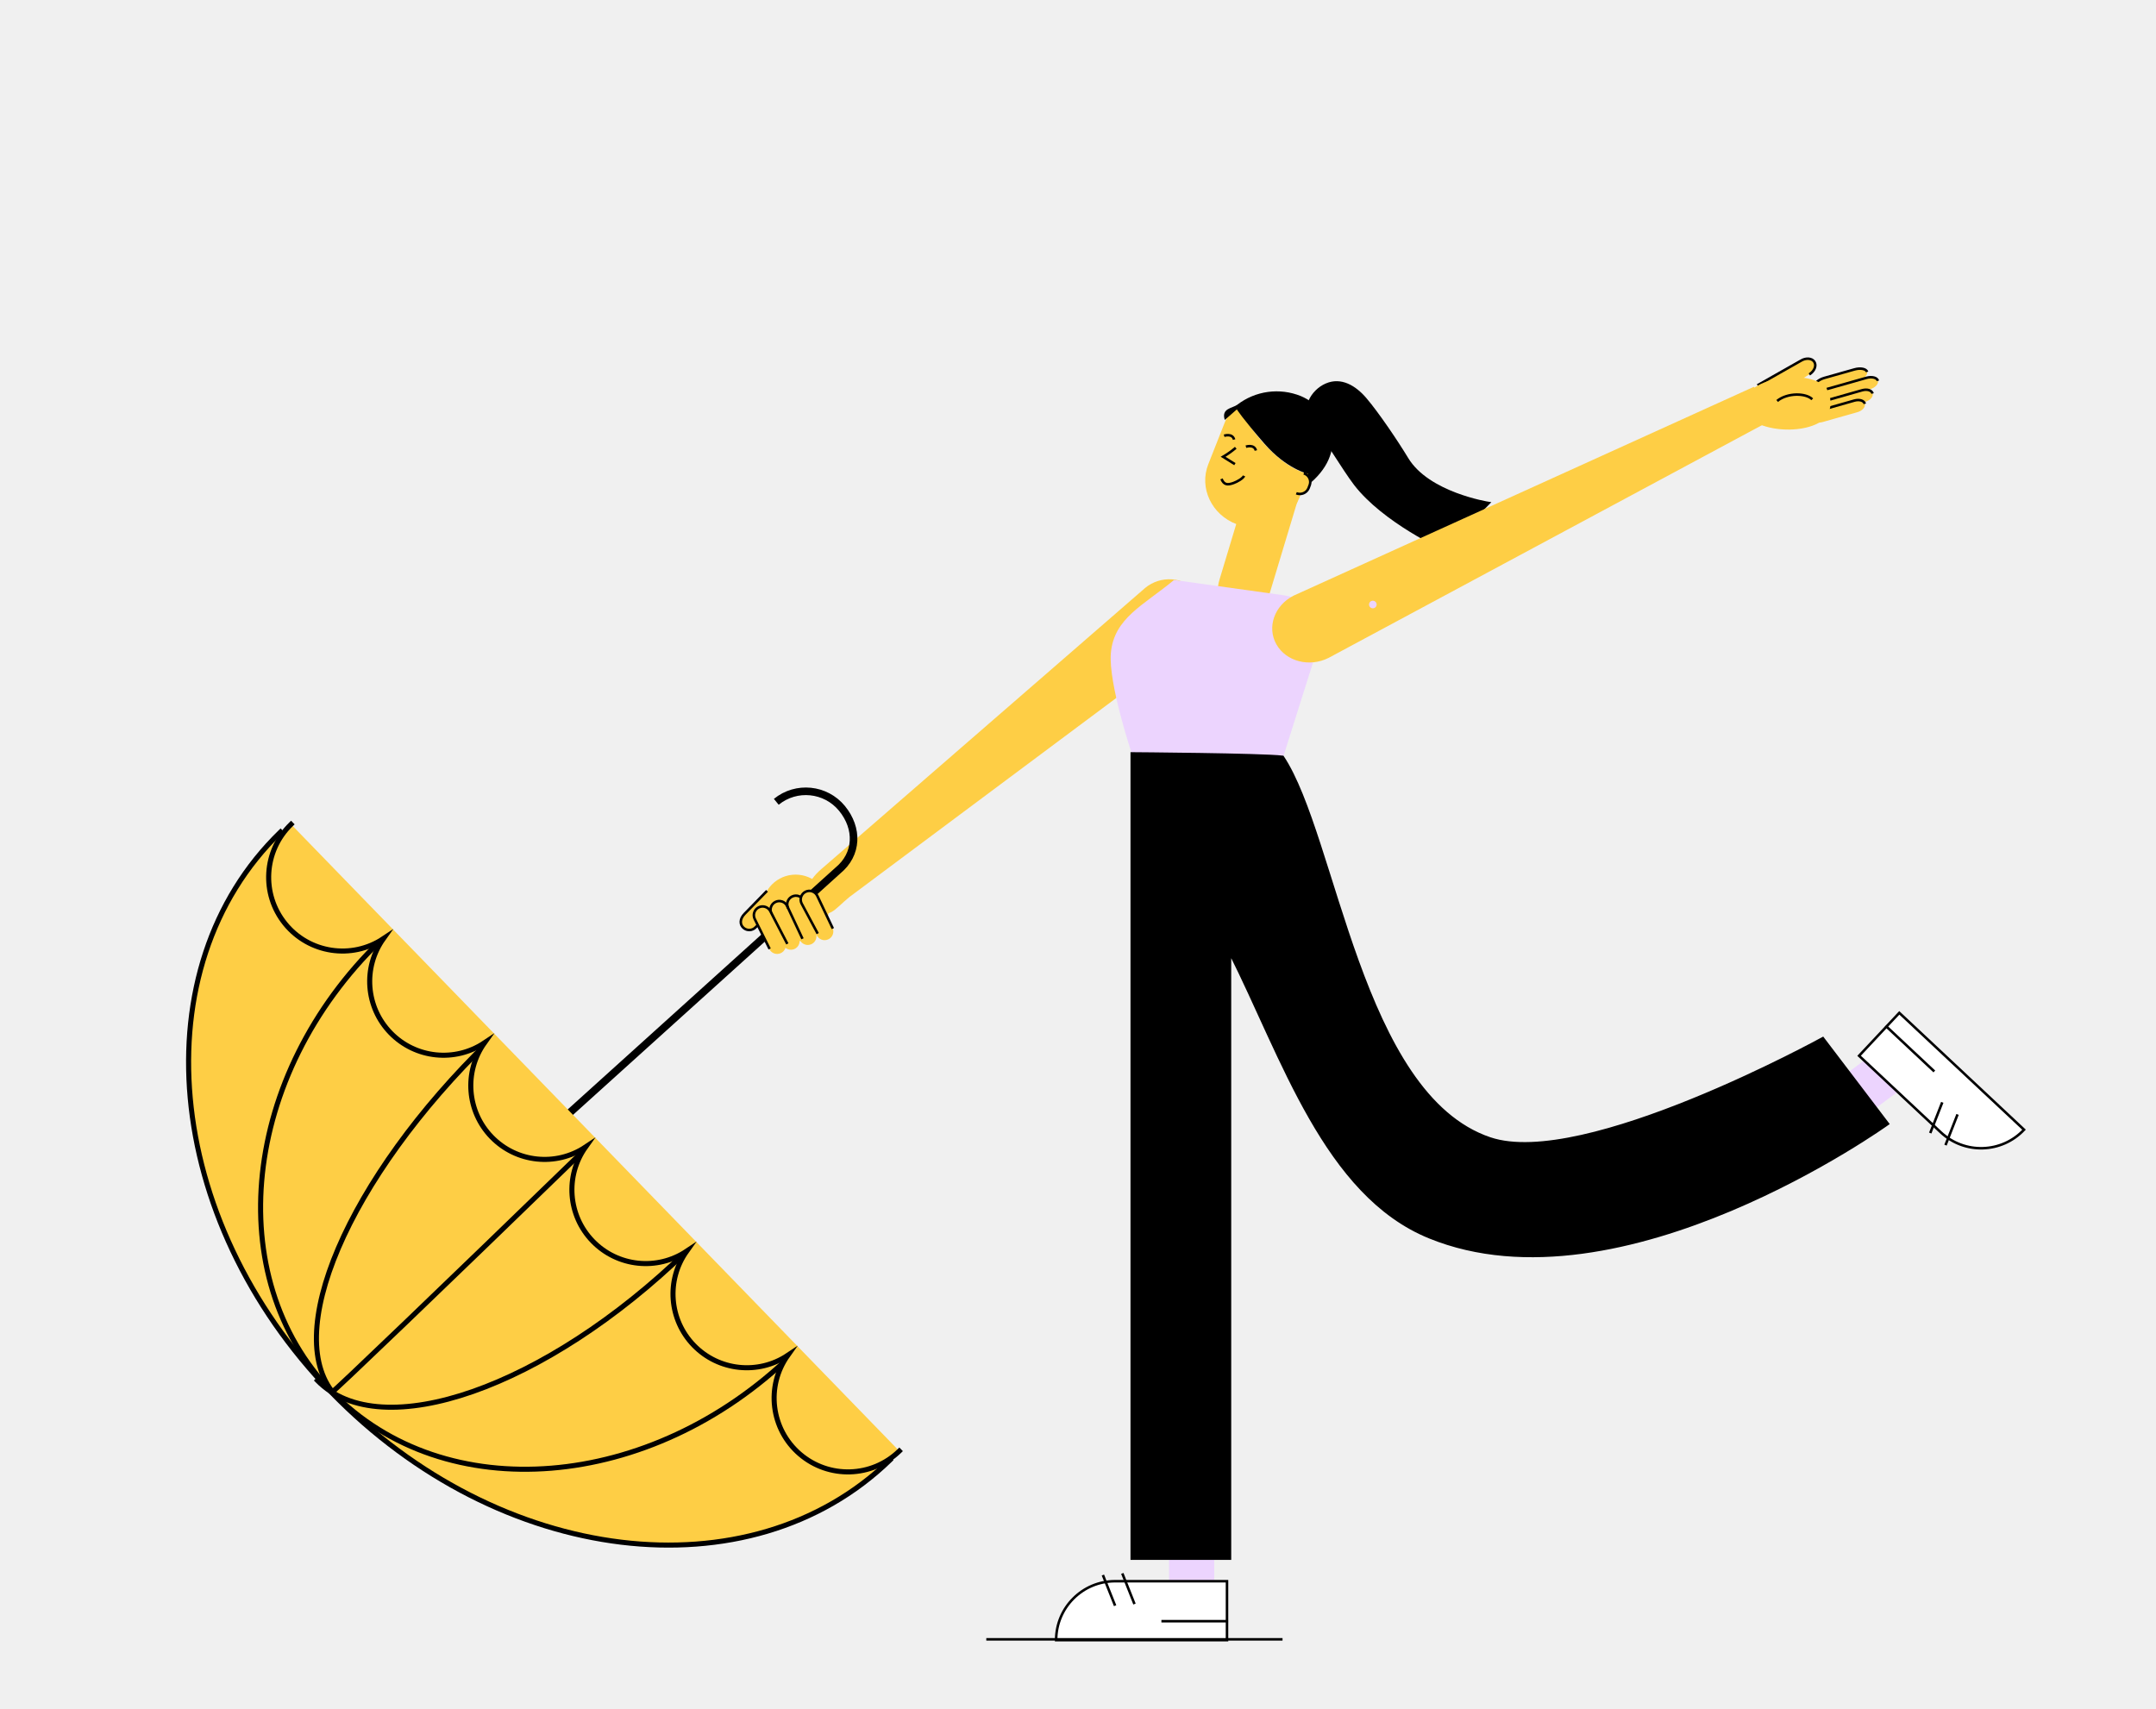
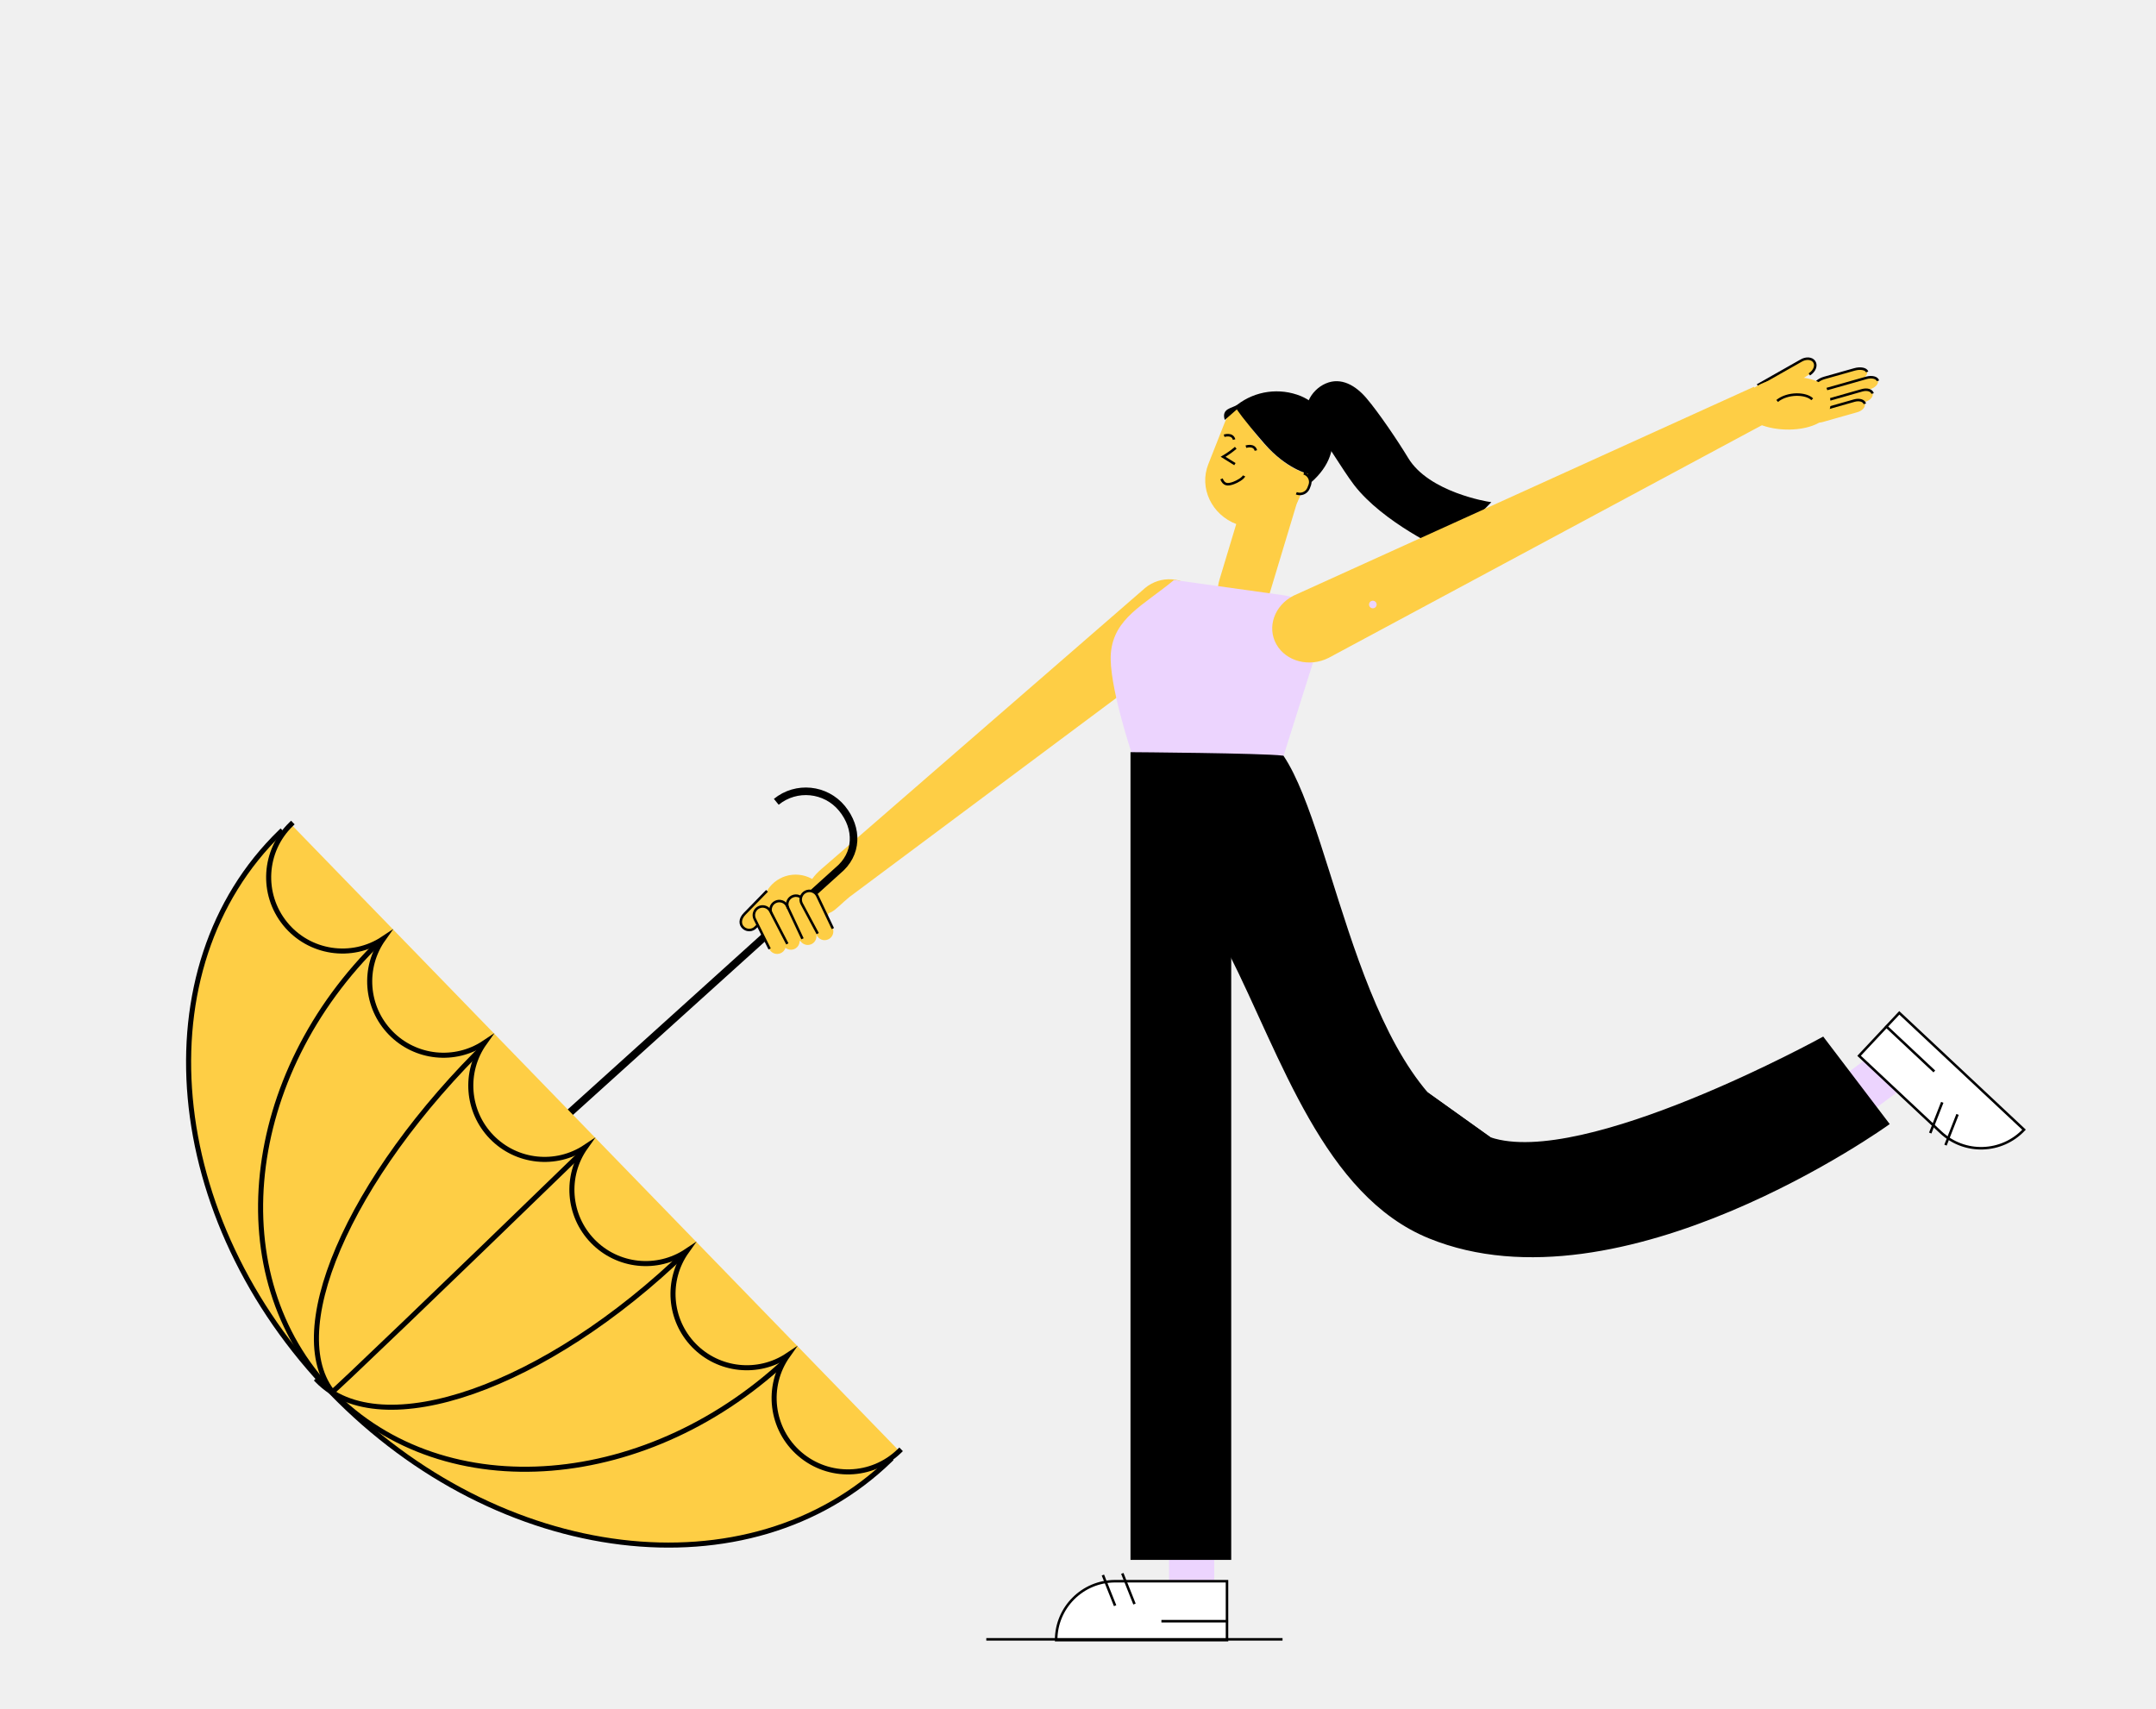
<svg xmlns="http://www.w3.org/2000/svg" id="illustration-woman" viewBox="0 0 853 676" aria-hidden="true">
  <defs>
    <style>
      .iw-skin,.iw-accent-stroke,.iw-umbrella-fill{fill:#fece45;}
      .iw-lilac{fill:#ecd4fe;}
      .iw-white{fill:#fff;}
      .iw-stroke,.iw-white,.iw-detail,.iw-accent-stroke,.iw-body,.iw-forearm,.iw-umbrella-fill,.iw-umbrella-stroke{stroke:#000;}
      .iw-white,.iw-detail,.iw-accent-stroke,.iw-body,.iw-forearm,.iw-umbrella-fill,.iw-umbrella-stroke{stroke-miterlimit:10;}
      .iw-detail,.iw-forearm,.iw-umbrella-stroke{fill:none;}
      .iw-forearm{stroke-width:3px;}
      .iw-hair,.iw-umbrella-fill,.iw-umbrella-stroke{stroke-linecap:square;}
      .iw-umbrella-fill,.iw-umbrella-stroke{stroke-width:2px;}
      .iw-hair{stroke-linejoin:round;}
    </style>
  </defs>
  <g id="woman-root">
    <path id="hair-clip" class="iw-skin" d="M504.33,190s12-1.56,9.91,5.28l-12,39.8c-2.06,6.84-8.17,11.11-13.63,9.54h0c-5.46-1.58-8.21-8.39-6.14-15.23l12-39.81C496.53,182.74,498.86,188.42,504.33,190Z" />
    <rect id="sock-right" data-motion="leg-right" class="iw-lilac" x="716.34" y="424.89" width="34.19" height="17.87" transform="translate(-114.15 521.77) rotate(-36.53)" />
    <rect id="sock-left" data-motion="leg-left" class="iw-lilac" x="454.37" y="605.48" width="34.19" height="17.87" transform="translate(-142.95 1085.89) rotate(-90)" />
    <path id="shoe-left" data-motion="leg-left" class="iw-white" d="M441.16,625.69h44.29a0,0,0,0,1,0,0V649a0,0,0,0,1,0,0H417.85a0,0,0,0,1,0,0v0A23.31,23.31,0,0,1,441.16,625.69Z" />
    <path id="sleeve-left" data-motion="arm-left" class="iw-skin" d="M336,355,472,253.55A13.47,13.47,0,0,0,473.6,234h0a15,15,0,0,0-20.52-1.36L326,343c-6.1,5-8.83,10-3.6,15.78h0C327.63,364.57,329.9,360,336,355Z" />
    <path id="top" class="iw-lilac" d="M507.62,299.71l-59.85-1.57s-9.27-27.64-8.27-39.64c1.16-13.95,13-19,25-29l43.77,6.1c9.85,1.49,16.13,11,13.26,20.06Z" />
    <path id="face" class="iw-skin" d="M517.93,187.23c-1.52,3.83-3.18,8.07-3.86,9.8-3.73,9.45-14.81,14.12-24.75,10.42s-15-14.36-11.25-23.81c1.17-3,5.29-13.43,6.47-16.4a17.66,17.66,0,0,1,4.74-6.79C503,184.15,516.41,187.83,517.93,187.23Z" />
    <path id="face-line-1" class="iw-detail" d="M492.2,188.31c-.44,1-2.62,2.25-4.11,2.8-2.47.9-3.83.76-4.82-1.61" />
    <path id="face-line-2" class="iw-accent-stroke" d="M488.91,177.2a35,35,0,0,1-5,3.55l4.67,2.91" />
    <path id="arm-upper-right" class="iw-body" d="M571.29,217.22,589,199.06s-23.92-3.68-32.3-17.59c-3.91-6.48-11.57-17.87-16.53-23.67-4.1-4.78-9.62-8.11-15.44-5.6h0c-5.82,2.5-9.7,9.87-5.65,14.68,5.08,6,12.39,18.62,17,24.66C547.53,206.46,571.29,217.22,571.29,217.22Z" />
    <path id="face-line-3" class="iw-detail" d="M492.94,176.76s3.27-1.09,3.94,1.51" />
    <path id="face-line-4" class="iw-detail" d="M484.32,172.43s3.26-1.09,3.94,1.51" />
    <circle id="hand-left" data-motion="arm-left" class="iw-skin" cx="314.78" cy="359.28" r="13.19" />
    <path id="hand-left-glove" data-motion="arm-left" class="iw-lilac" d="M303,352.25l-8.44,9.3c-2,2.07-1.91,4.25-.5,5.53h0a3.46,3.46,0,0,0,4.88-.23l3-3C301.18,362,302.37,355.58,303,352.25Z" />
-     <path id="body" class="iw-body" d="M721.2,410.82S626.52,463,589.5,450.5c-51.31-17.34-61-119.38-82-151-8-1-59.73-1.36-59.73-1.36V616.75h38.85V377c20.81,41.35,37.64,95.73,78.88,112.55,76,31,181.44-44.86,181.44-44.86Z" />
+     <path id="body" class="iw-body" d="M589.5,450.5c-51.31-17.34-61-119.38-82-151c-8-1-59.73-1.36-59.73-1.36V616.75h38.85V377L589.5,450.5Z" />
+     <path id="pants-leg-right" data-motion="leg-right" class="iw-body" d="M721.2,410.82S626.52,463,589.5,450.5L486.62,377c20.81,41.35,37.64,95.73,78.88,112.55c76,31,181.44-44.86,181.44-44.86Z" />
    <path id="forearm-left" data-motion="arm-left" class="iw-forearm" d="M307.13,317.28a18.51,18.51,0,0,1,26,2.61c6.47,7.91,6.25,18.14-1.66,24.61L184.38,477.37" />
    <path id="finger-left-1" data-motion="arm-left" class="iw-skin" d="M308.25,367.73l-3.05-6.2a3.45,3.45,0,0,1,1.58-4.62h0a3.45,3.45,0,0,1,4.63,1.57l5.53,11.28" />
    <path id="finger-left-2" data-motion="arm-left" class="iw-skin" d="M314.85,365.59l-3.05-6.2a3.45,3.45,0,0,1,1.58-4.62h0a3.45,3.45,0,0,1,4.62,1.58l5.54,11.27" />
    <path id="finger-left-3" data-motion="arm-left" class="iw-lilac" d="M320.22,363.73l-3-6.2a3.45,3.45,0,0,1,1.58-4.62h0a3.45,3.45,0,0,1,4.62,1.58l5.53,11.27" />
    <path id="finger-left-4" data-motion="arm-left" class="iw-accent-stroke" d="M302,363.87l-3,3a3.44,3.44,0,0,1-4.87.26h0c-1.42-1.27-1.54-3.46.48-5.53l8.86-9.09" />
    <line id="shoe-left-lace-1" data-motion="leg-left" class="iw-white" x1="436.35" y1="623.25" x2="441.18" y2="635.37" />
    <line id="shoe-left-lace-2" data-motion="leg-left" class="iw-white" x1="444.03" y1="622.61" x2="448.85" y2="634.73" />
    <line id="shoe-left-lace-3" data-motion="leg-left" class="iw-white" x1="485.88" y1="641.51" x2="459.5" y2="641.51" />
    <path id="shoe-right" data-motion="leg-right-foot" class="iw-white" d="M757.69,420.73H802a0,0,0,0,1,0,0V444a0,0,0,0,1,0,0H734.38a0,0,0,0,1,0,0v0A23.31,23.31,0,0,1,757.69,420.73Z" transform="translate(1033.2 1273.12) rotate(-136.87)" />
    <line id="shoe-right-lace-1" data-motion="leg-right-foot" class="iw-white" x1="769.72" y1="453.13" x2="774.48" y2="440.99" />
    <line id="shoe-right-lace-2" data-motion="leg-right-foot" class="iw-white" x1="763.68" y1="448.35" x2="768.44" y2="436.2" />
    <line id="shoe-right-lace-3" data-motion="leg-right-foot" class="iw-white" x1="746.06" y1="405.95" x2="765.3" y2="423.98" />
    <path id="umbrella-arc-1" data-motion="arm-left" class="iw-umbrella-fill" d="M352.09,577.76c-55.47,53.8-154.4,41.79-221-26.85S55.51,383,111,329.22" />
    <path id="umbrella-rib-1" data-motion="arm-left" class="iw-umbrella-stroke" d="M313.31,536c-55.85,54.18-137.31,60.8-181.95,14.79" />
    <path id="umbrella-rib-2" data-motion="arm-left" class="iw-umbrella-stroke" d="M271.6,495.14c-55.66,54-121,76.89-146,51.13" />
    <path id="umbrella-rib-3" data-motion="arm-left" class="iw-umbrella-stroke" d="M230.21,456c-54.31,52.69-98.57,95.16-98.85,94.87" />
    <path id="umbrella-rib-4" data-motion="arm-left" class="iw-umbrella-stroke" d="M193.53,411.87c-56,54.37-83,117.44-60.3,140.88" />
    <path id="umbrella-rib-5" data-motion="arm-left" class="iw-umbrella-stroke" d="M150.42,372.32c-54.69,53.06-63.23,133-19.06,178.51" />
    <path id="umbrella-arc-2" data-motion="arm-left" class="iw-umbrella-fill" d="M115.15,326.18a29.2,29.2,0,0,0,36.53,45.25,29.2,29.2,0,0,0,40,41.22,29.2,29.2,0,0,0,40,41.22,29.2,29.2,0,0,0,40,41.22,29.2,29.2,0,0,0,40,41.22,29.2,29.2,0,0,0,44.12,37.89" />
    <path id="hair" data-motion="hair" class="iw-hair" d="M484.58,166.17c-1.52-4.64,3.09-4.63,4.92-6a25.52,25.52,0,0,1,25.2-3.43c12.47,5.32,19.43,22.32,2.27,35.59l.53-4.84s-8.52-1.89-17.26-11.95S489.35,162,489.35,162Z" />
    <path id="face-line-5" class="iw-accent-stroke" d="M512.87,195.19a3.73,3.73,0,0,0,4.82-1.95l.54-1.43a3.58,3.58,0,0,0-2.4-4.52" />
    <path id="forearm-right" data-motion="arm-right" class="iw-skin" d="M525.68,260.31,705,164c-1-5-7.09-5.95-11.12-10.93l-182.1,82.64c-7.58,3.85-10.62,12.47-6.78,19.27h0C508.83,261.77,518.09,264.16,525.68,260.31Z" />
    <ellipse id="banner-tip" data-motion="arm-right" class="iw-skin" cx="706.33" cy="152.3" rx="5.32" ry="5.22" transform="translate(260.21 720.7) rotate(-64.04)" />
    <path id="banner-stripe-1" data-motion="arm-right" class="iw-skin" d="M700.6,154h0c-1-1.48-.08-3.71,1.95-5l9.88-6.22c2-1.27,4.43-1.11,5.37.37h0c1,1.48.08,3.71-1.95,5L706,154.36C704,155.63,701.54,155.47,700.6,154Z" />
    <path id="banner-stripe-2" data-motion="arm-right" class="iw-skin" d="M718,153.08h0c-.33-1.27,1.38-2.85,3.81-3.54l11.89-3.36c2.43-.69,4.67-.21,5,1h0c.32,1.27-1.38,2.86-3.82,3.54L723,154.13C720.53,154.82,718.29,154.35,718,153.08Z" />
    <path id="banner-stripe-3" data-motion="arm-right" class="iw-skin" d="M720.15,157.16h0c-.33-1.27,1.13-2.79,3.27-3.39l15.09-4.28c2.14-.6,4.14-.06,4.47,1.2h0c.33,1.27-1.14,2.79-3.27,3.39l-15.1,4.28C722.48,159,720.48,158.42,720.15,157.16Z" />
    <path id="banner-stripe-4" data-motion="arm-right" class="iw-skin" d="M720.09,161.62h0c-.33-1.27,1-2.74,2.93-3.29l13.74-3.9c2-.55,3.79,0,4.13,1.29h0c.33,1.27-1,2.74-2.93,3.3l-13.74,3.89C722.27,163.47,720.42,162.89,720.09,161.62Z" />
    <path id="banner-stripe-5" data-motion="arm-right" class="iw-skin" d="M717,165.7h0c-.33-1.26,1-2.74,2.93-3.29l13.74-3.9c2-.55,3.8,0,4.13,1.29h0c.33,1.27-1,2.75-2.93,3.3L721.12,167C719.17,167.55,717.32,167,717,165.7Z" />
    <path id="banner-line-1" data-motion="arm-right" class="iw-accent-stroke" d="M695.33,152.48l17.1-9.69c2-1.27,4.43-1.11,5.37.37h0c1,1.48.08,3.71-1.95,5" />
    <path id="banner-line-2" data-motion="arm-right" class="iw-accent-stroke" d="M718,153.08c-.33-1.27,1.38-2.85,3.81-3.54l11.89-3.36c2.43-.69,4.67-.21,5,1h0" />
    <path id="banner-line-3" data-motion="arm-right" class="iw-accent-stroke" d="M722.78,153.94l15.6-4.41c2.21-.63,4.27-.1,4.6,1.16h0" />
    <path id="banner-line-4" data-motion="arm-right" class="iw-accent-stroke" d="M723,158.33l13.74-3.9c2-.55,3.79,0,4.13,1.29h0" />
    <path id="banner-line-5" data-motion="arm-right" class="iw-accent-stroke" d="M717,165.7h0c-.33-1.26,1-2.74,2.93-3.29l13.74-3.9c2-.55,3.8,0,4.13,1.29h0" />
    <path id="banner-knot" data-motion="arm-right" class="iw-skin" d="M696.16,167.9a8.43,8.43,0,0,1-.81-15.27c6.55-3.73,17.06-4.52,23.49-1.76s7.57,12.6,1,16.33S702.58,170.65,696.16,167.9Z" />
    <path id="banner-line-6" data-motion="arm-right" class="iw-accent-stroke" d="M703.11,158.66c4.11-3.34,11.39-3.16,13.89-.66" />
    <path id="finger-left-5" data-motion="arm-left" class="iw-skin" d="M326.59,360.87l2.82,6.3a3.46,3.46,0,0,1-1.75,4.56h0A3.45,3.45,0,0,1,323.1,370L318,358.52" />
    <path id="finger-left-6" data-motion="arm-left" class="iw-skin" d="M319.92,362.76l2.81,6.31a3.45,3.45,0,0,1-1.74,4.56h0a3.46,3.46,0,0,1-4.56-1.75l-5.12-11.47" />
    <path id="finger-left-7" data-motion="arm-left" class="iw-skin" d="M313.25,364.65l2.81,6.31a3.45,3.45,0,0,1-1.74,4.56h0a3.45,3.45,0,0,1-4.56-1.75l-5.12-11.46" />
    <path id="finger-left-8" data-motion="arm-left" class="iw-detail" d="M308.25,367.73l-3.05-6.2a3.45,3.45,0,0,1,1.58-4.62h0a3.45,3.45,0,0,1,4.63,1.57l6.09,13" />
    <path id="finger-left-9" data-motion="arm-left" class="iw-detail" d="M311.8,359.39a3.45,3.45,0,0,1,1.58-4.62h0a3.45,3.45,0,0,1,4.62,1.58l2.5,6.15" />
    <path id="finger-left-10" data-motion="arm-left" class="iw-accent-stroke" d="M323.52,369.44l-6.38-11.93a3.45,3.45,0,0,1,1.56-4.63h0a3.45,3.45,0,0,1,4.63,1.56l6.18,13" />
    <path id="finger-left-11" data-motion="arm-left" class="iw-skin" d="M307.81,366.31l2.81,6.31a3.45,3.45,0,0,1-1.74,4.56h0a3.44,3.44,0,0,1-4.56-1.75L299.2,364" />
    <path id="finger-left-12" data-motion="arm-left" class="iw-skin" d="M301.65,369.86l-3-6.2a3.45,3.45,0,0,1,1.58-4.62h0a3.45,3.45,0,0,1,4.62,1.58l5.53,11.27" />
    <path id="finger-left-13" data-motion="arm-left" class="iw-detail" d="M304.5,375.5l-5.89-11.84a3.45,3.45,0,0,1,1.58-4.62h0a3.45,3.45,0,0,1,4.62,1.58l6.69,12.88" />
    <path id="dress-dot" class="iw-lilac" d="M543.15,240.71a1.5,1.5,0,0,0,0-3,1.5,1.5,0,0,0,0,3Z" />
    <line id="ground" class="iw-detail" x1="390.22" y1="648.69" x2="507.42" y2="648.69" />
  </g>
</svg>
